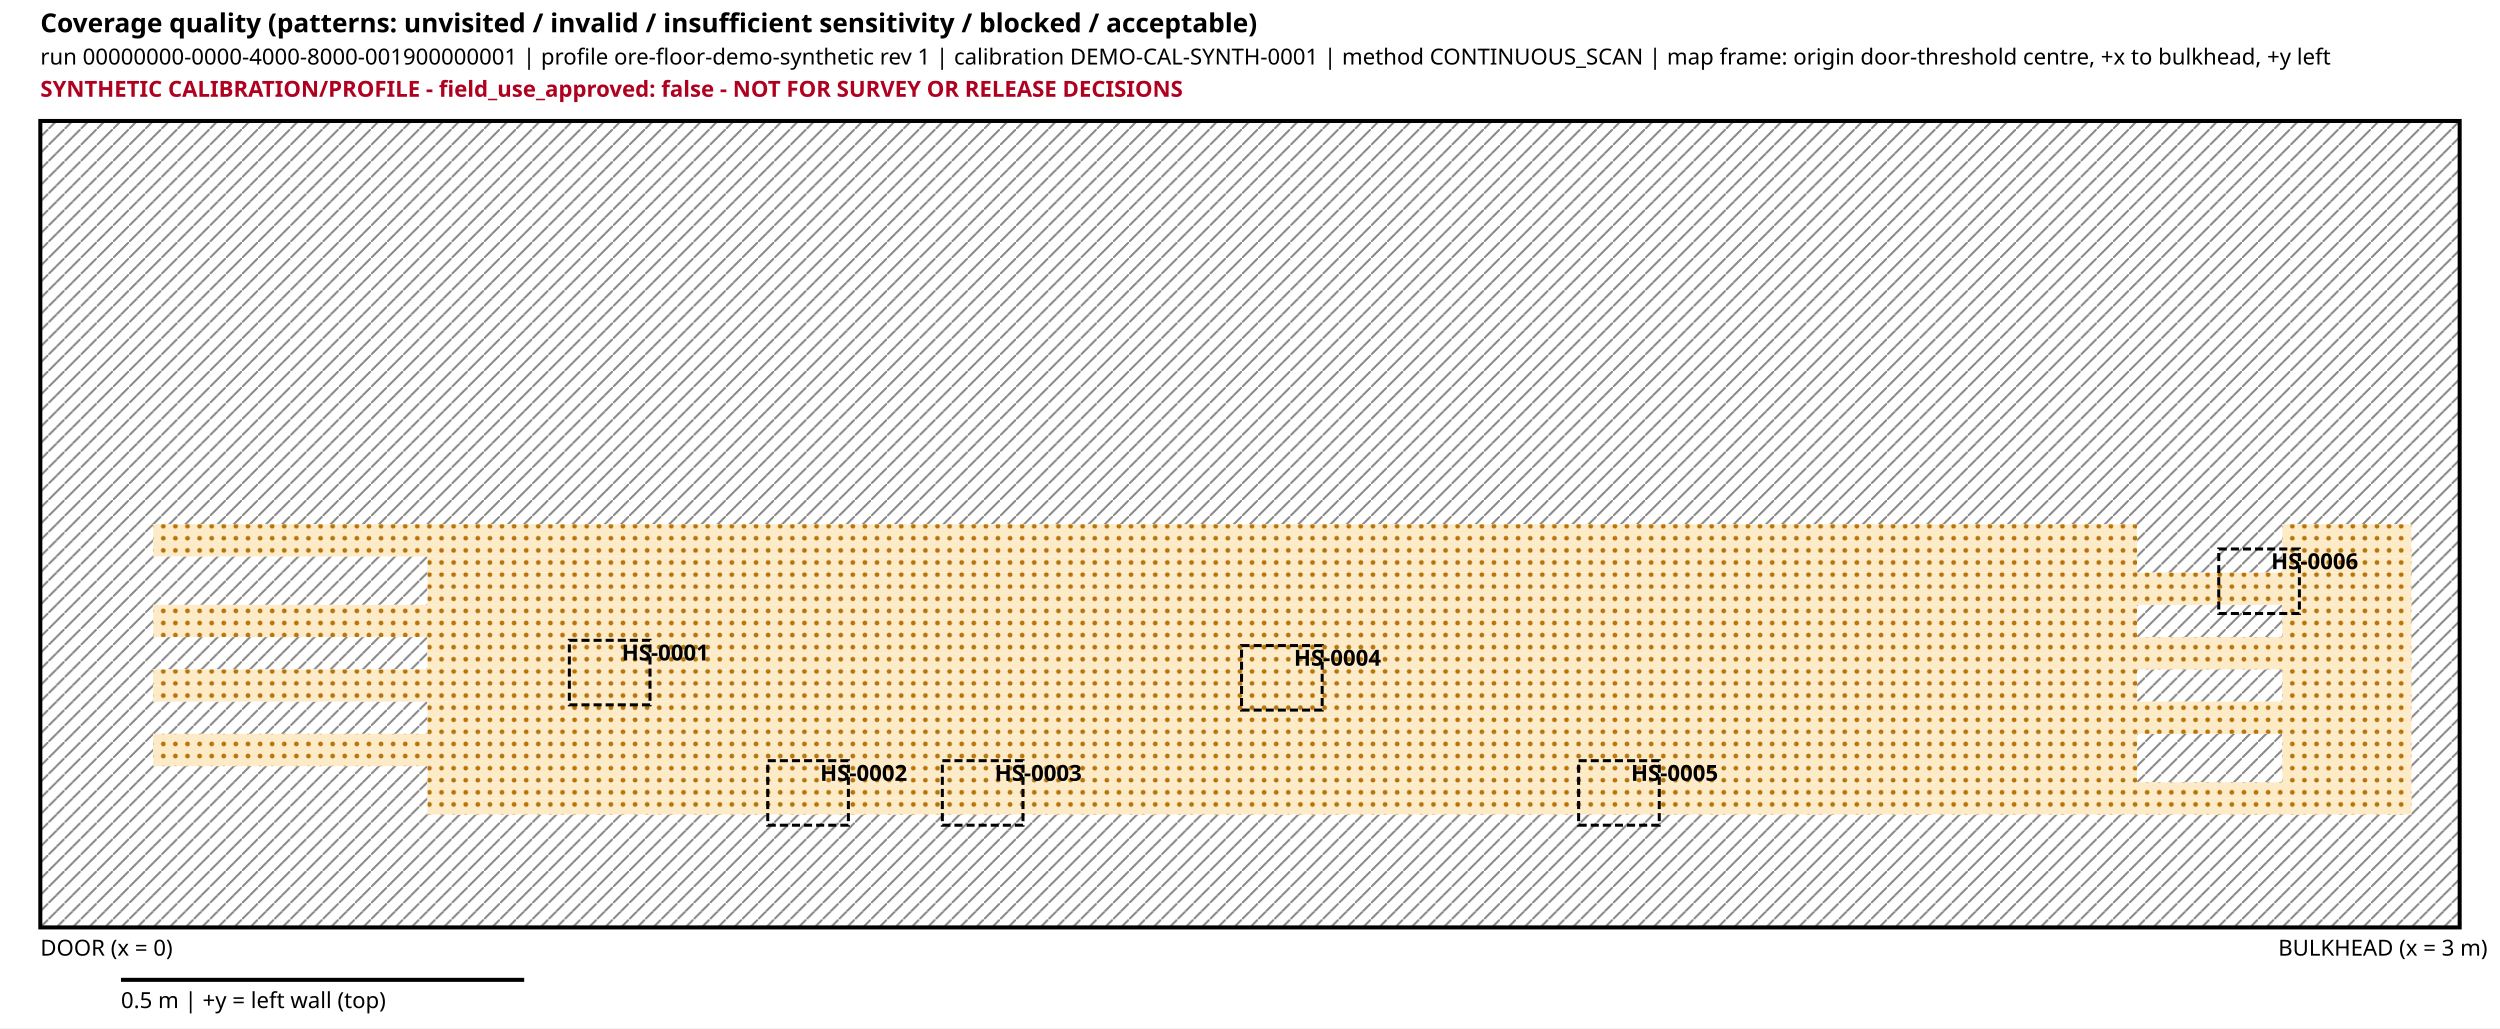
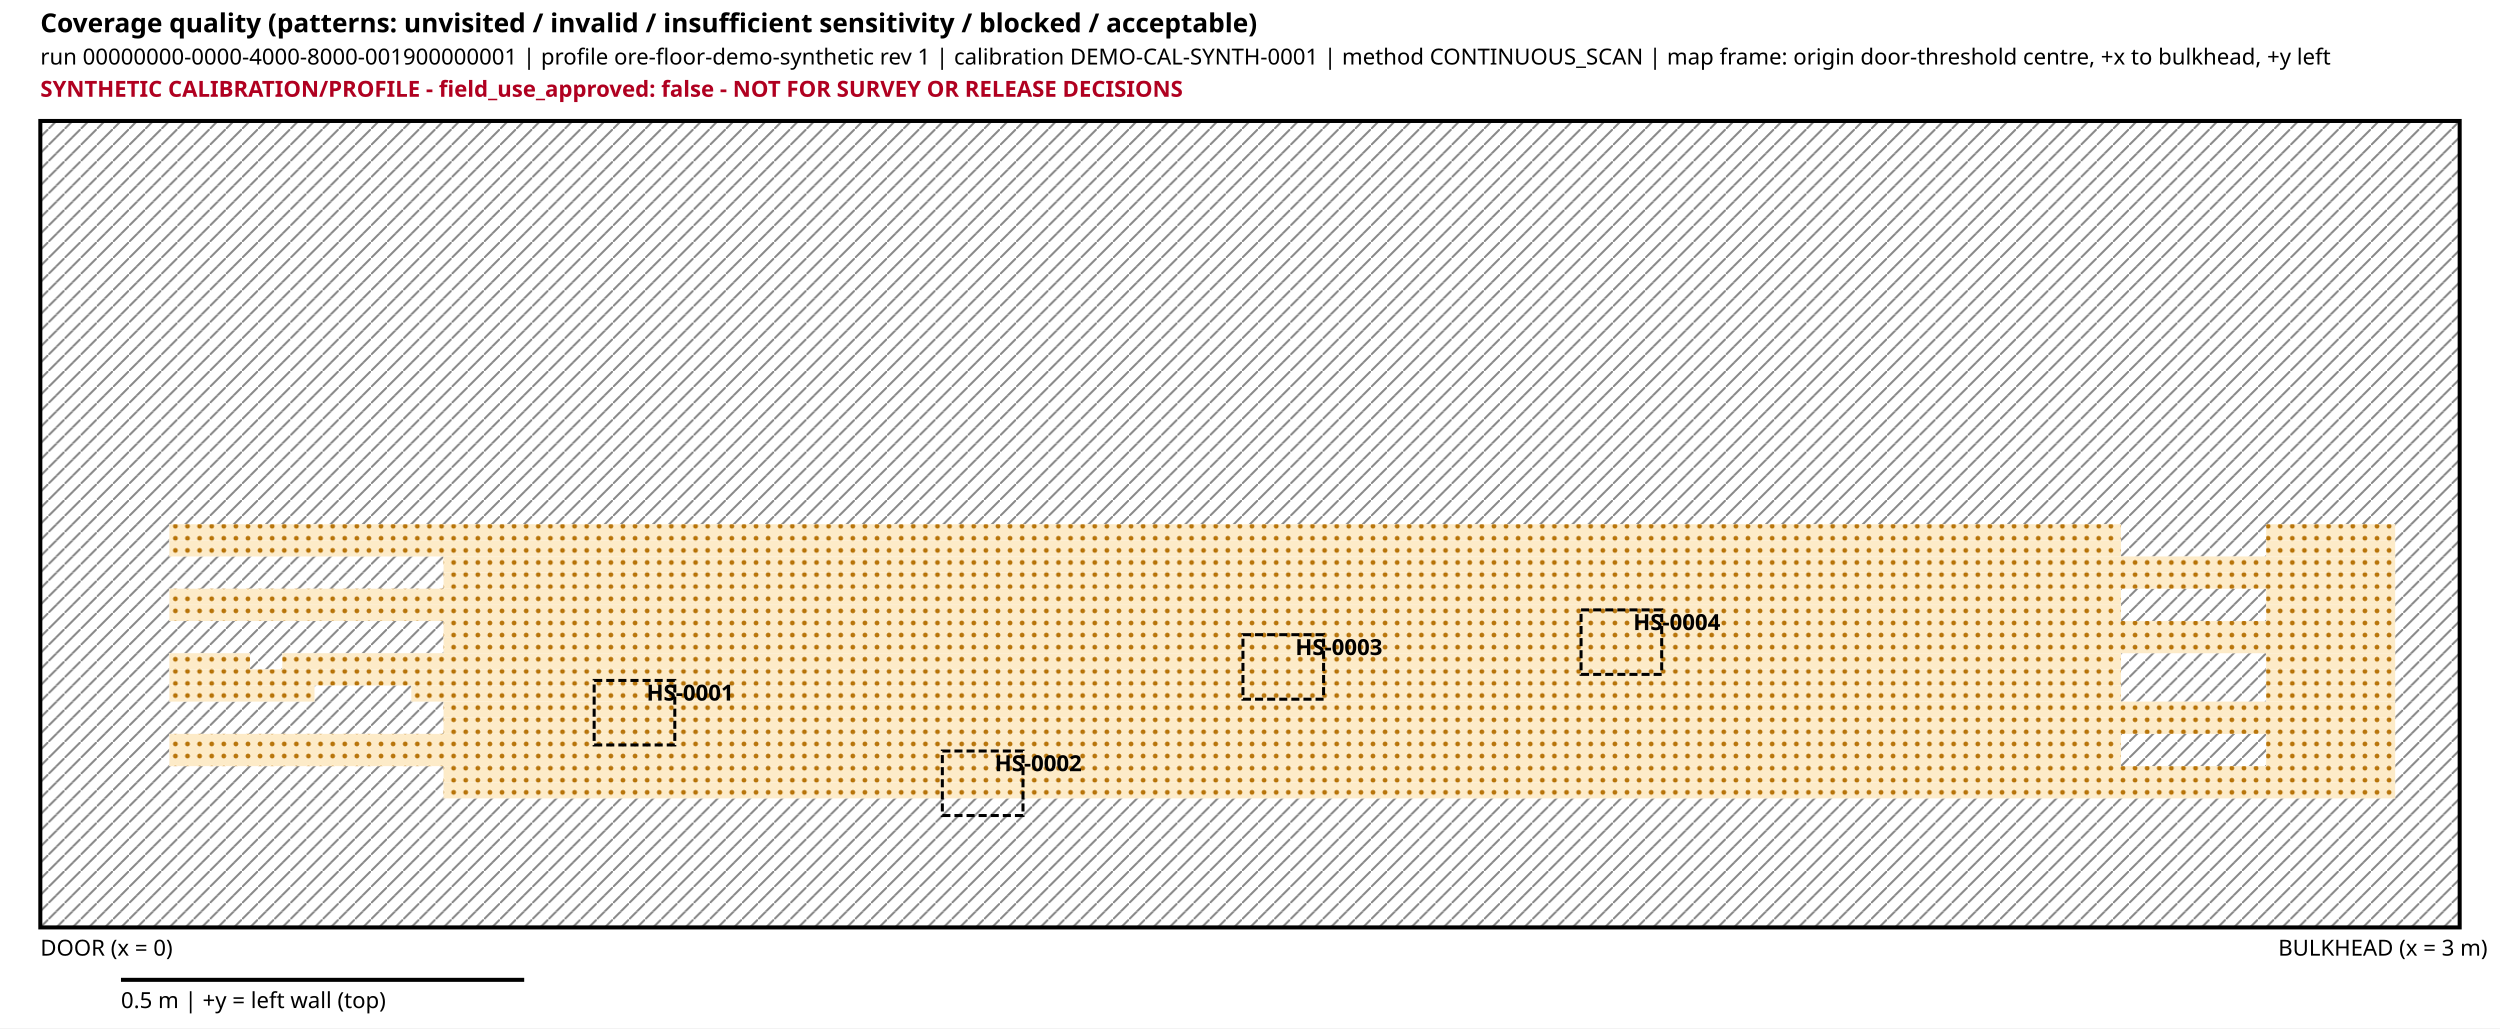
<svg xmlns="http://www.w3.org/2000/svg" width="1240" height="510" viewBox="0 0 1240 510" font-family="sans-serif" font-size="11">
  <defs>
    <pattern id="p-UNVISITED" width="8" height="8" patternUnits="userSpaceOnUse">
      <rect width="8" height="8" fill="#fff" />
      <path d="M0 8L8 0" stroke="#888" stroke-width="1" />
    </pattern>
    <pattern id="p-INVALID_DATA" width="8" height="8" patternUnits="userSpaceOnUse">
      <rect width="8" height="8" fill="#f6d5d5" />
      <path d="M0 0L8 8M0 8L8 0" stroke="#c83c3c" stroke-width="1" />
    </pattern>
    <pattern id="p-INSUFFICIENT_SENSITIVITY" width="6" height="6" patternUnits="userSpaceOnUse">
      <rect width="6" height="6" fill="#fdebc8" />
      <circle cx="3" cy="3" r="1.2" fill="#b9770e" />
    </pattern>
    <pattern id="p-BLOCKED" width="8" height="8" patternUnits="userSpaceOnUse">
      <rect width="8" height="8" fill="#e4dcf0" />
      <path d="M0 4H8" stroke="#785aa0" stroke-width="2" />
    </pattern>
    <pattern id="p-EXCLUDED" width="8" height="8" patternUnits="userSpaceOnUse">
      <rect width="8" height="8" fill="#5a5a5a" />
    </pattern>
    <pattern id="p-ACCEPTABLE" width="8" height="8" patternUnits="userSpaceOnUse">
      <rect width="8" height="8" fill="#2e8b57" />
    </pattern>
  </defs>
  <rect width="1240" height="510" fill="#fff" />
  <text x="20" y="16" font-size="13" font-weight="bold">Coverage quality (patterns: unvisited / invalid / insufficient sensitivity / blocked / acceptable)</text>
  <text x="20" y="32">run 00000000-0000-4000-8000-001900000001 | profile ore-floor-demo-synthetic rev 1 | calibration DEMO-CAL-SYNTH-0001 | method CONTINUOUS_SCAN | map frame: origin door-threshold centre, +x to bulkhead, +y left</text>
  <text x="20" y="48" fill="#b00020" font-weight="bold">SYNTHETIC CALIBRATION/PROFILE - field_use_approved: false - NOT FOR SURVEY OR RELEASE DECISIONS</text>
  <rect x="20.0" y="452.0" width="1200.0" height="8.0" fill="url(#p-UNVISITED)" />
  <rect x="20.0" y="444.0" width="1200.0" height="8.0" fill="url(#p-UNVISITED)" />
  <rect x="20.0" y="436.0" width="1200.0" height="8.0" fill="url(#p-UNVISITED)" />
  <rect x="20.0" y="428.0" width="1200.0" height="8.0" fill="url(#p-UNVISITED)" />
  <rect x="20.0" y="420.0" width="1200.0" height="8.0" fill="url(#p-UNVISITED)" />
  <rect x="20.0" y="412.0" width="1200.0" height="8.0" fill="url(#p-UNVISITED)" />
  <rect x="20.0" y="404.0" width="1200.0" height="8.0" fill="url(#p-UNVISITED)" />
-   <rect x="20.0" y="396.0" width="192.0" height="8.0" fill="url(#p-UNVISITED)" />
-   <rect x="1196.0" y="396.0" width="24.0" height="8.0" fill="url(#p-UNVISITED)" />
-   <rect x="20.0" y="388.0" width="192.0" height="8.0" fill="url(#p-UNVISITED)" />
-   <rect x="1196.0" y="388.0" width="24.0" height="8.0" fill="url(#p-UNVISITED)" />
-   <rect x="20.0" y="380.0" width="192.0" height="8.0" fill="url(#p-UNVISITED)" />
-   <rect x="1060.0" y="380.0" width="72.0" height="8.0" fill="url(#p-UNVISITED)" />
-   <rect x="1196.0" y="380.0" width="24.0" height="8.0" fill="url(#p-UNVISITED)" />
-   <rect x="20.0" y="372.0" width="56.0" height="8.0" fill="url(#p-UNVISITED)" />
-   <rect x="1060.0" y="372.0" width="72.0" height="8.0" fill="url(#p-UNVISITED)" />
-   <rect x="1196.0" y="372.0" width="24.0" height="8.0" fill="url(#p-UNVISITED)" />
-   <rect x="20.0" y="364.0" width="56.0" height="8.0" fill="url(#p-UNVISITED)" />
-   <rect x="1060.0" y="364.0" width="72.0" height="8.0" fill="url(#p-UNVISITED)" />
-   <rect x="1196.0" y="364.0" width="24.0" height="8.0" fill="url(#p-UNVISITED)" />
-   <rect x="20.0" y="356.0" width="192.0" height="8.0" fill="url(#p-UNVISITED)" />
-   <rect x="1196.0" y="356.0" width="24.0" height="8.0" fill="url(#p-UNVISITED)" />
-   <rect x="20.0" y="348.0" width="192.0" height="8.0" fill="url(#p-UNVISITED)" />
-   <rect x="1196.0" y="348.0" width="24.0" height="8.0" fill="url(#p-UNVISITED)" />
-   <rect x="20.0" y="340.0" width="56.0" height="8.0" fill="url(#p-UNVISITED)" />
-   <rect x="1060.0" y="340.0" width="72.0" height="8.0" fill="url(#p-UNVISITED)" />
-   <rect x="1196.0" y="340.0" width="24.0" height="8.0" fill="url(#p-UNVISITED)" />
-   <rect x="20.0" y="332.0" width="56.0" height="8.0" fill="url(#p-UNVISITED)" />
-   <rect x="1060.0" y="332.0" width="72.0" height="8.0" fill="url(#p-UNVISITED)" />
-   <rect x="1196.0" y="332.0" width="24.0" height="8.0" fill="url(#p-UNVISITED)" />
-   <rect x="20.0" y="324.0" width="192.0" height="8.0" fill="url(#p-UNVISITED)" />
-   <rect x="1196.0" y="324.0" width="24.0" height="8.0" fill="url(#p-UNVISITED)" />
-   <rect x="20.0" y="316.0" width="192.0" height="8.0" fill="url(#p-UNVISITED)" />
-   <rect x="1196.0" y="316.0" width="24.0" height="8.0" fill="url(#p-UNVISITED)" />
-   <rect x="20.0" y="308.0" width="56.0" height="8.0" fill="url(#p-UNVISITED)" />
-   <rect x="1060.0" y="308.0" width="72.0" height="8.0" fill="url(#p-UNVISITED)" />
-   <rect x="1196.0" y="308.0" width="24.0" height="8.0" fill="url(#p-UNVISITED)" />
-   <rect x="20.0" y="300.0" width="56.0" height="8.0" fill="url(#p-UNVISITED)" />
-   <rect x="1060.0" y="300.0" width="72.0" height="8.0" fill="url(#p-UNVISITED)" />
-   <rect x="1196.0" y="300.0" width="24.0" height="8.0" fill="url(#p-UNVISITED)" />
-   <rect x="20.0" y="292.0" width="192.0" height="8.0" fill="url(#p-UNVISITED)" />
-   <rect x="1196.0" y="292.0" width="24.0" height="8.0" fill="url(#p-UNVISITED)" />
-   <rect x="20.0" y="284.0" width="192.0" height="8.0" fill="url(#p-UNVISITED)" />
-   <rect x="1196.0" y="284.0" width="24.0" height="8.0" fill="url(#p-UNVISITED)" />
-   <rect x="20.0" y="276.0" width="192.0" height="8.0" fill="url(#p-UNVISITED)" />
-   <rect x="1060.0" y="276.0" width="72.0" height="8.0" fill="url(#p-UNVISITED)" />
-   <rect x="1196.0" y="276.0" width="24.0" height="8.0" fill="url(#p-UNVISITED)" />
-   <rect x="20.0" y="268.0" width="56.0" height="8.0" fill="url(#p-UNVISITED)" />
-   <rect x="1060.0" y="268.0" width="72.0" height="8.0" fill="url(#p-UNVISITED)" />
-   <rect x="1196.0" y="268.0" width="24.0" height="8.0" fill="url(#p-UNVISITED)" />
-   <rect x="20.0" y="260.0" width="56.0" height="8.0" fill="url(#p-UNVISITED)" />
-   <rect x="1060.0" y="260.0" width="72.0" height="8.0" fill="url(#p-UNVISITED)" />
-   <rect x="1196.0" y="260.0" width="24.0" height="8.0" fill="url(#p-UNVISITED)" />
+   <rect x="20.0" y="396.0" width="1200.0" height="8.0" fill="url(#p-UNVISITED)" />
+   <rect x="20.0" y="388.0" width="200.0" height="8.0" fill="url(#p-UNVISITED)" />
+   <rect x="1188.0" y="388.0" width="32.0" height="8.0" fill="url(#p-UNVISITED)" />
+   <rect x="20.0" y="380.0" width="200.0" height="8.0" fill="url(#p-UNVISITED)" />
+   <rect x="1188.0" y="380.0" width="32.0" height="8.0" fill="url(#p-UNVISITED)" />
+   <rect x="20.0" y="372.0" width="64.0" height="8.0" fill="url(#p-UNVISITED)" />
+   <rect x="1052.0" y="372.0" width="72.0" height="8.0" fill="url(#p-UNVISITED)" />
+   <rect x="1188.0" y="372.0" width="32.0" height="8.0" fill="url(#p-UNVISITED)" />
+   <rect x="20.0" y="364.0" width="64.0" height="8.0" fill="url(#p-UNVISITED)" />
+   <rect x="1052.0" y="364.0" width="72.0" height="8.0" fill="url(#p-UNVISITED)" />
+   <rect x="1188.0" y="364.0" width="32.0" height="8.0" fill="url(#p-UNVISITED)" />
+   <rect x="20.0" y="356.0" width="200.0" height="8.0" fill="url(#p-UNVISITED)" />
+   <rect x="1188.0" y="356.0" width="32.0" height="8.0" fill="url(#p-UNVISITED)" />
+   <rect x="20.0" y="348.0" width="200.0" height="8.0" fill="url(#p-UNVISITED)" />
+   <rect x="1188.0" y="348.0" width="32.0" height="8.0" fill="url(#p-UNVISITED)" />
+   <rect x="20.0" y="340.0" width="64.0" height="8.0" fill="url(#p-UNVISITED)" />
+   <rect x="156.0" y="340.0" width="48.0" height="8.0" fill="url(#p-UNVISITED)" />
+   <rect x="1052.0" y="340.0" width="72.0" height="8.0" fill="url(#p-UNVISITED)" />
+   <rect x="1188.0" y="340.0" width="32.0" height="8.0" fill="url(#p-UNVISITED)" />
+   <rect x="20.0" y="332.0" width="64.0" height="8.0" fill="url(#p-UNVISITED)" />
+   <rect x="1052.0" y="332.0" width="72.0" height="8.0" fill="url(#p-UNVISITED)" />
+   <rect x="1188.0" y="332.0" width="32.0" height="8.0" fill="url(#p-UNVISITED)" />
+   <rect x="20.0" y="324.0" width="64.0" height="8.0" fill="url(#p-UNVISITED)" />
+   <rect x="124.0" y="324.0" width="16.0" height="8.0" fill="url(#p-UNVISITED)" />
+   <rect x="1052.0" y="324.0" width="72.0" height="8.0" fill="url(#p-UNVISITED)" />
+   <rect x="1188.0" y="324.0" width="32.0" height="8.0" fill="url(#p-UNVISITED)" />
+   <rect x="20.0" y="316.0" width="200.0" height="8.0" fill="url(#p-UNVISITED)" />
+   <rect x="1188.0" y="316.0" width="32.0" height="8.0" fill="url(#p-UNVISITED)" />
+   <rect x="20.0" y="308.0" width="200.0" height="8.0" fill="url(#p-UNVISITED)" />
+   <rect x="1188.0" y="308.0" width="32.0" height="8.0" fill="url(#p-UNVISITED)" />
+   <rect x="20.0" y="300.0" width="64.0" height="8.0" fill="url(#p-UNVISITED)" />
+   <rect x="1052.0" y="300.0" width="72.0" height="8.0" fill="url(#p-UNVISITED)" />
+   <rect x="1188.0" y="300.0" width="32.0" height="8.0" fill="url(#p-UNVISITED)" />
+   <rect x="20.0" y="292.0" width="64.0" height="8.0" fill="url(#p-UNVISITED)" />
+   <rect x="1052.0" y="292.0" width="72.0" height="8.0" fill="url(#p-UNVISITED)" />
+   <rect x="1188.0" y="292.0" width="32.0" height="8.0" fill="url(#p-UNVISITED)" />
+   <rect x="20.0" y="284.0" width="200.0" height="8.0" fill="url(#p-UNVISITED)" />
+   <rect x="1188.0" y="284.0" width="32.0" height="8.0" fill="url(#p-UNVISITED)" />
+   <rect x="20.0" y="276.0" width="200.0" height="8.0" fill="url(#p-UNVISITED)" />
+   <rect x="1188.0" y="276.0" width="32.0" height="8.0" fill="url(#p-UNVISITED)" />
+   <rect x="20.0" y="268.0" width="64.0" height="8.0" fill="url(#p-UNVISITED)" />
+   <rect x="1052.0" y="268.0" width="72.0" height="8.0" fill="url(#p-UNVISITED)" />
+   <rect x="1188.0" y="268.0" width="32.0" height="8.0" fill="url(#p-UNVISITED)" />
+   <rect x="20.0" y="260.0" width="64.0" height="8.0" fill="url(#p-UNVISITED)" />
+   <rect x="1052.0" y="260.0" width="72.0" height="8.0" fill="url(#p-UNVISITED)" />
+   <rect x="1188.0" y="260.0" width="32.0" height="8.0" fill="url(#p-UNVISITED)" />
  <rect x="20.0" y="252.0" width="1200.0" height="8.0" fill="url(#p-UNVISITED)" />
  <rect x="20.0" y="244.0" width="1200.0" height="8.0" fill="url(#p-UNVISITED)" />
  <rect x="20.0" y="236.0" width="1200.0" height="8.0" fill="url(#p-UNVISITED)" />
  <rect x="20.0" y="228.0" width="1200.0" height="8.0" fill="url(#p-UNVISITED)" />
  <rect x="20.0" y="220.0" width="1200.0" height="8.0" fill="url(#p-UNVISITED)" />
  <rect x="20.0" y="212.0" width="1200.0" height="8.0" fill="url(#p-UNVISITED)" />
  <rect x="20.0" y="204.0" width="1200.0" height="8.0" fill="url(#p-UNVISITED)" />
  <rect x="20.0" y="196.0" width="1200.0" height="8.0" fill="url(#p-UNVISITED)" />
  <rect x="20.0" y="188.0" width="1200.0" height="8.0" fill="url(#p-UNVISITED)" />
  <rect x="20.0" y="180.0" width="1200.0" height="8.0" fill="url(#p-UNVISITED)" />
  <rect x="20.0" y="172.0" width="1200.0" height="8.0" fill="url(#p-UNVISITED)" />
  <rect x="20.0" y="164.0" width="1200.0" height="8.0" fill="url(#p-UNVISITED)" />
  <rect x="20.0" y="156.0" width="1200.0" height="8.0" fill="url(#p-UNVISITED)" />
  <rect x="20.0" y="148.0" width="1200.0" height="8.0" fill="url(#p-UNVISITED)" />
  <rect x="20.0" y="140.0" width="1200.0" height="8.0" fill="url(#p-UNVISITED)" />
  <rect x="20.0" y="132.0" width="1200.0" height="8.0" fill="url(#p-UNVISITED)" />
  <rect x="20.0" y="124.0" width="1200.0" height="8.0" fill="url(#p-UNVISITED)" />
  <rect x="20.0" y="116.0" width="1200.0" height="8.0" fill="url(#p-UNVISITED)" />
  <rect x="20.0" y="108.0" width="1200.0" height="8.0" fill="url(#p-UNVISITED)" />
  <rect x="20.0" y="100.0" width="1200.0" height="8.0" fill="url(#p-UNVISITED)" />
  <rect x="20.0" y="92.0" width="1200.0" height="8.0" fill="url(#p-UNVISITED)" />
  <rect x="20.0" y="84.0" width="1200.0" height="8.0" fill="url(#p-UNVISITED)" />
  <rect x="20.0" y="76.0" width="1200.0" height="8.0" fill="url(#p-UNVISITED)" />
  <rect x="20.0" y="68.0" width="1200.0" height="8.0" fill="url(#p-UNVISITED)" />
  <rect x="20.0" y="60.0" width="1200.0" height="8.0" fill="url(#p-UNVISITED)" />
-   <rect x="212.0" y="396.0" width="984.0" height="8.0" fill="url(#p-INSUFFICIENT_SENSITIVITY)" />
-   <rect x="212.0" y="388.0" width="984.0" height="8.0" fill="url(#p-INSUFFICIENT_SENSITIVITY)" />
-   <rect x="212.0" y="380.0" width="848.0" height="8.0" fill="url(#p-INSUFFICIENT_SENSITIVITY)" />
-   <rect x="1132.0" y="380.0" width="64.0" height="8.0" fill="url(#p-INSUFFICIENT_SENSITIVITY)" />
-   <rect x="76.0" y="372.0" width="984.0" height="8.0" fill="url(#p-INSUFFICIENT_SENSITIVITY)" />
-   <rect x="1132.0" y="372.0" width="64.0" height="8.0" fill="url(#p-INSUFFICIENT_SENSITIVITY)" />
-   <rect x="76.0" y="364.0" width="984.0" height="8.0" fill="url(#p-INSUFFICIENT_SENSITIVITY)" />
-   <rect x="1132.0" y="364.0" width="64.0" height="8.0" fill="url(#p-INSUFFICIENT_SENSITIVITY)" />
-   <rect x="212.0" y="356.0" width="984.0" height="8.0" fill="url(#p-INSUFFICIENT_SENSITIVITY)" />
-   <rect x="212.0" y="348.0" width="984.0" height="8.0" fill="url(#p-INSUFFICIENT_SENSITIVITY)" />
-   <rect x="76.0" y="340.0" width="984.0" height="8.0" fill="url(#p-INSUFFICIENT_SENSITIVITY)" />
-   <rect x="1132.0" y="340.0" width="64.0" height="8.0" fill="url(#p-INSUFFICIENT_SENSITIVITY)" />
-   <rect x="76.0" y="332.0" width="984.0" height="8.0" fill="url(#p-INSUFFICIENT_SENSITIVITY)" />
-   <rect x="1132.0" y="332.0" width="64.0" height="8.0" fill="url(#p-INSUFFICIENT_SENSITIVITY)" />
-   <rect x="212.0" y="324.0" width="984.0" height="8.0" fill="url(#p-INSUFFICIENT_SENSITIVITY)" />
-   <rect x="212.0" y="316.0" width="984.0" height="8.0" fill="url(#p-INSUFFICIENT_SENSITIVITY)" />
-   <rect x="76.0" y="308.0" width="984.0" height="8.0" fill="url(#p-INSUFFICIENT_SENSITIVITY)" />
-   <rect x="1132.0" y="308.0" width="64.0" height="8.0" fill="url(#p-INSUFFICIENT_SENSITIVITY)" />
-   <rect x="76.0" y="300.0" width="984.0" height="8.0" fill="url(#p-INSUFFICIENT_SENSITIVITY)" />
-   <rect x="1132.0" y="300.0" width="64.0" height="8.0" fill="url(#p-INSUFFICIENT_SENSITIVITY)" />
-   <rect x="212.0" y="292.0" width="984.0" height="8.0" fill="url(#p-INSUFFICIENT_SENSITIVITY)" />
-   <rect x="212.0" y="284.0" width="984.0" height="8.0" fill="url(#p-INSUFFICIENT_SENSITIVITY)" />
-   <rect x="212.0" y="276.0" width="848.0" height="8.0" fill="url(#p-INSUFFICIENT_SENSITIVITY)" />
-   <rect x="1132.0" y="276.0" width="64.0" height="8.0" fill="url(#p-INSUFFICIENT_SENSITIVITY)" />
-   <rect x="76.0" y="268.0" width="984.0" height="8.0" fill="url(#p-INSUFFICIENT_SENSITIVITY)" />
-   <rect x="1132.0" y="268.0" width="64.0" height="8.0" fill="url(#p-INSUFFICIENT_SENSITIVITY)" />
-   <rect x="76.0" y="260.0" width="984.0" height="8.0" fill="url(#p-INSUFFICIENT_SENSITIVITY)" />
-   <rect x="1132.0" y="260.0" width="64.0" height="8.0" fill="url(#p-INSUFFICIENT_SENSITIVITY)" />
+   <rect x="220.0" y="388.0" width="968.0" height="8.0" fill="url(#p-INSUFFICIENT_SENSITIVITY)" />
+   <rect x="220.0" y="380.0" width="968.0" height="8.0" fill="url(#p-INSUFFICIENT_SENSITIVITY)" />
+   <rect x="84.0" y="372.0" width="968.0" height="8.0" fill="url(#p-INSUFFICIENT_SENSITIVITY)" />
+   <rect x="1124.0" y="372.0" width="64.0" height="8.0" fill="url(#p-INSUFFICIENT_SENSITIVITY)" />
+   <rect x="84.0" y="364.0" width="968.0" height="8.0" fill="url(#p-INSUFFICIENT_SENSITIVITY)" />
+   <rect x="1124.0" y="364.0" width="64.0" height="8.0" fill="url(#p-INSUFFICIENT_SENSITIVITY)" />
+   <rect x="220.0" y="356.0" width="968.0" height="8.0" fill="url(#p-INSUFFICIENT_SENSITIVITY)" />
+   <rect x="220.0" y="348.0" width="968.0" height="8.0" fill="url(#p-INSUFFICIENT_SENSITIVITY)" />
+   <rect x="84.0" y="340.0" width="72.0" height="8.0" fill="url(#p-INSUFFICIENT_SENSITIVITY)" />
+   <rect x="204.0" y="340.0" width="848.0" height="8.0" fill="url(#p-INSUFFICIENT_SENSITIVITY)" />
+   <rect x="1124.0" y="340.0" width="64.0" height="8.0" fill="url(#p-INSUFFICIENT_SENSITIVITY)" />
+   <rect x="84.0" y="332.0" width="968.0" height="8.0" fill="url(#p-INSUFFICIENT_SENSITIVITY)" />
+   <rect x="1124.0" y="332.0" width="64.0" height="8.0" fill="url(#p-INSUFFICIENT_SENSITIVITY)" />
+   <rect x="84.0" y="324.0" width="40.0" height="8.0" fill="url(#p-INSUFFICIENT_SENSITIVITY)" />
+   <rect x="140.0" y="324.0" width="912.0" height="8.0" fill="url(#p-INSUFFICIENT_SENSITIVITY)" />
+   <rect x="1124.0" y="324.0" width="64.0" height="8.0" fill="url(#p-INSUFFICIENT_SENSITIVITY)" />
+   <rect x="220.0" y="316.0" width="968.0" height="8.0" fill="url(#p-INSUFFICIENT_SENSITIVITY)" />
+   <rect x="220.0" y="308.0" width="968.0" height="8.0" fill="url(#p-INSUFFICIENT_SENSITIVITY)" />
+   <rect x="84.0" y="300.0" width="968.0" height="8.0" fill="url(#p-INSUFFICIENT_SENSITIVITY)" />
+   <rect x="1124.0" y="300.0" width="64.0" height="8.0" fill="url(#p-INSUFFICIENT_SENSITIVITY)" />
+   <rect x="84.0" y="292.0" width="968.0" height="8.0" fill="url(#p-INSUFFICIENT_SENSITIVITY)" />
+   <rect x="1124.0" y="292.0" width="64.0" height="8.0" fill="url(#p-INSUFFICIENT_SENSITIVITY)" />
+   <rect x="220.0" y="284.0" width="968.0" height="8.0" fill="url(#p-INSUFFICIENT_SENSITIVITY)" />
+   <rect x="220.0" y="276.0" width="968.0" height="8.0" fill="url(#p-INSUFFICIENT_SENSITIVITY)" />
+   <rect x="84.0" y="268.0" width="968.0" height="8.0" fill="url(#p-INSUFFICIENT_SENSITIVITY)" />
+   <rect x="1124.0" y="268.0" width="64.0" height="8.0" fill="url(#p-INSUFFICIENT_SENSITIVITY)" />
+   <rect x="84.0" y="260.0" width="968.0" height="8.0" fill="url(#p-INSUFFICIENT_SENSITIVITY)" />
+   <rect x="1124.0" y="260.0" width="64.0" height="8.0" fill="url(#p-INSUFFICIENT_SENSITIVITY)" />
  <rect x="20.0" y="60.0" width="1200.0" height="400.0" fill="none" stroke="#000" stroke-width="2" />
  <text x="20.0" y="474.0">DOOR (x = 0)</text>
  <text x="1130.0" y="474.0">BULKHEAD (x = 3 m)</text>
  <line x1="60.0" y1="486.0" x2="260.0" y2="486.0" stroke="#000" stroke-width="2" />
  <text x="60.0" y="500.0">0.5 m | +y = left wall (top)</text>
-   <polygon points="282.4,349.6 322.4,349.6 322.4,317.6 282.4,317.6" fill="none" stroke="#000" stroke-width="1.5" stroke-dasharray="4 2" />
-   <text x="308.4" y="327.6" font-weight="bold">HS-0001</text>
-   <polygon points="380.8,409.3 420.8,409.3 420.8,377.3 380.8,377.3" fill="none" stroke="#000" stroke-width="1.5" stroke-dasharray="4 2" />
-   <text x="406.8" y="387.3" font-weight="bold">HS-0002</text>
-   <polygon points="467.4,409.3 507.4,409.3 507.4,377.3 467.4,377.3" fill="none" stroke="#000" stroke-width="1.5" stroke-dasharray="4 2" />
-   <text x="493.4" y="387.3" font-weight="bold">HS-0003</text>
-   <polygon points="655.8,320.2 615.8,320.2 615.8,352.2 655.8,352.2" fill="none" stroke="#000" stroke-width="1.5" stroke-dasharray="4 2" />
-   <text x="641.8" y="330.2" font-weight="bold">HS-0004</text>
-   <polygon points="783.0,409.3 823.0,409.3 823.0,377.3 783.0,377.3" fill="none" stroke="#000" stroke-width="1.5" stroke-dasharray="4 2" />
-   <text x="809.0" y="387.3" font-weight="bold">HS-0005</text>
-   <polygon points="1100.5,304.3 1140.5,304.3 1140.5,272.3 1100.5,272.3" fill="none" stroke="#000" stroke-width="1.5" stroke-dasharray="4 2" />
-   <text x="1126.5" y="282.3" font-weight="bold">HS-0006</text>
+   <polygon points="294.7,369.5 334.7,369.5 334.7,337.5 294.7,337.5" fill="none" stroke="#000" stroke-width="1.5" stroke-dasharray="4 2" />
+   <text x="320.7" y="347.5" font-weight="bold">HS-0001</text>
+   <polygon points="467.4,404.5 507.4,404.5 507.4,372.5 467.4,372.5" fill="none" stroke="#000" stroke-width="1.5" stroke-dasharray="4 2" />
+   <text x="493.4" y="382.5" font-weight="bold">HS-0002</text>
+   <polygon points="656.5,314.8 616.5,314.8 616.5,346.8 656.5,346.8" fill="none" stroke="#000" stroke-width="1.5" stroke-dasharray="4 2" />
+   <text x="642.5" y="324.9" font-weight="bold">HS-0003</text>
+   <polygon points="784.2,334.5 824.2,334.5 824.2,302.5 784.2,302.5" fill="none" stroke="#000" stroke-width="1.5" stroke-dasharray="4 2" />
+   <text x="810.1" y="312.5" font-weight="bold">HS-0004</text>
</svg>
